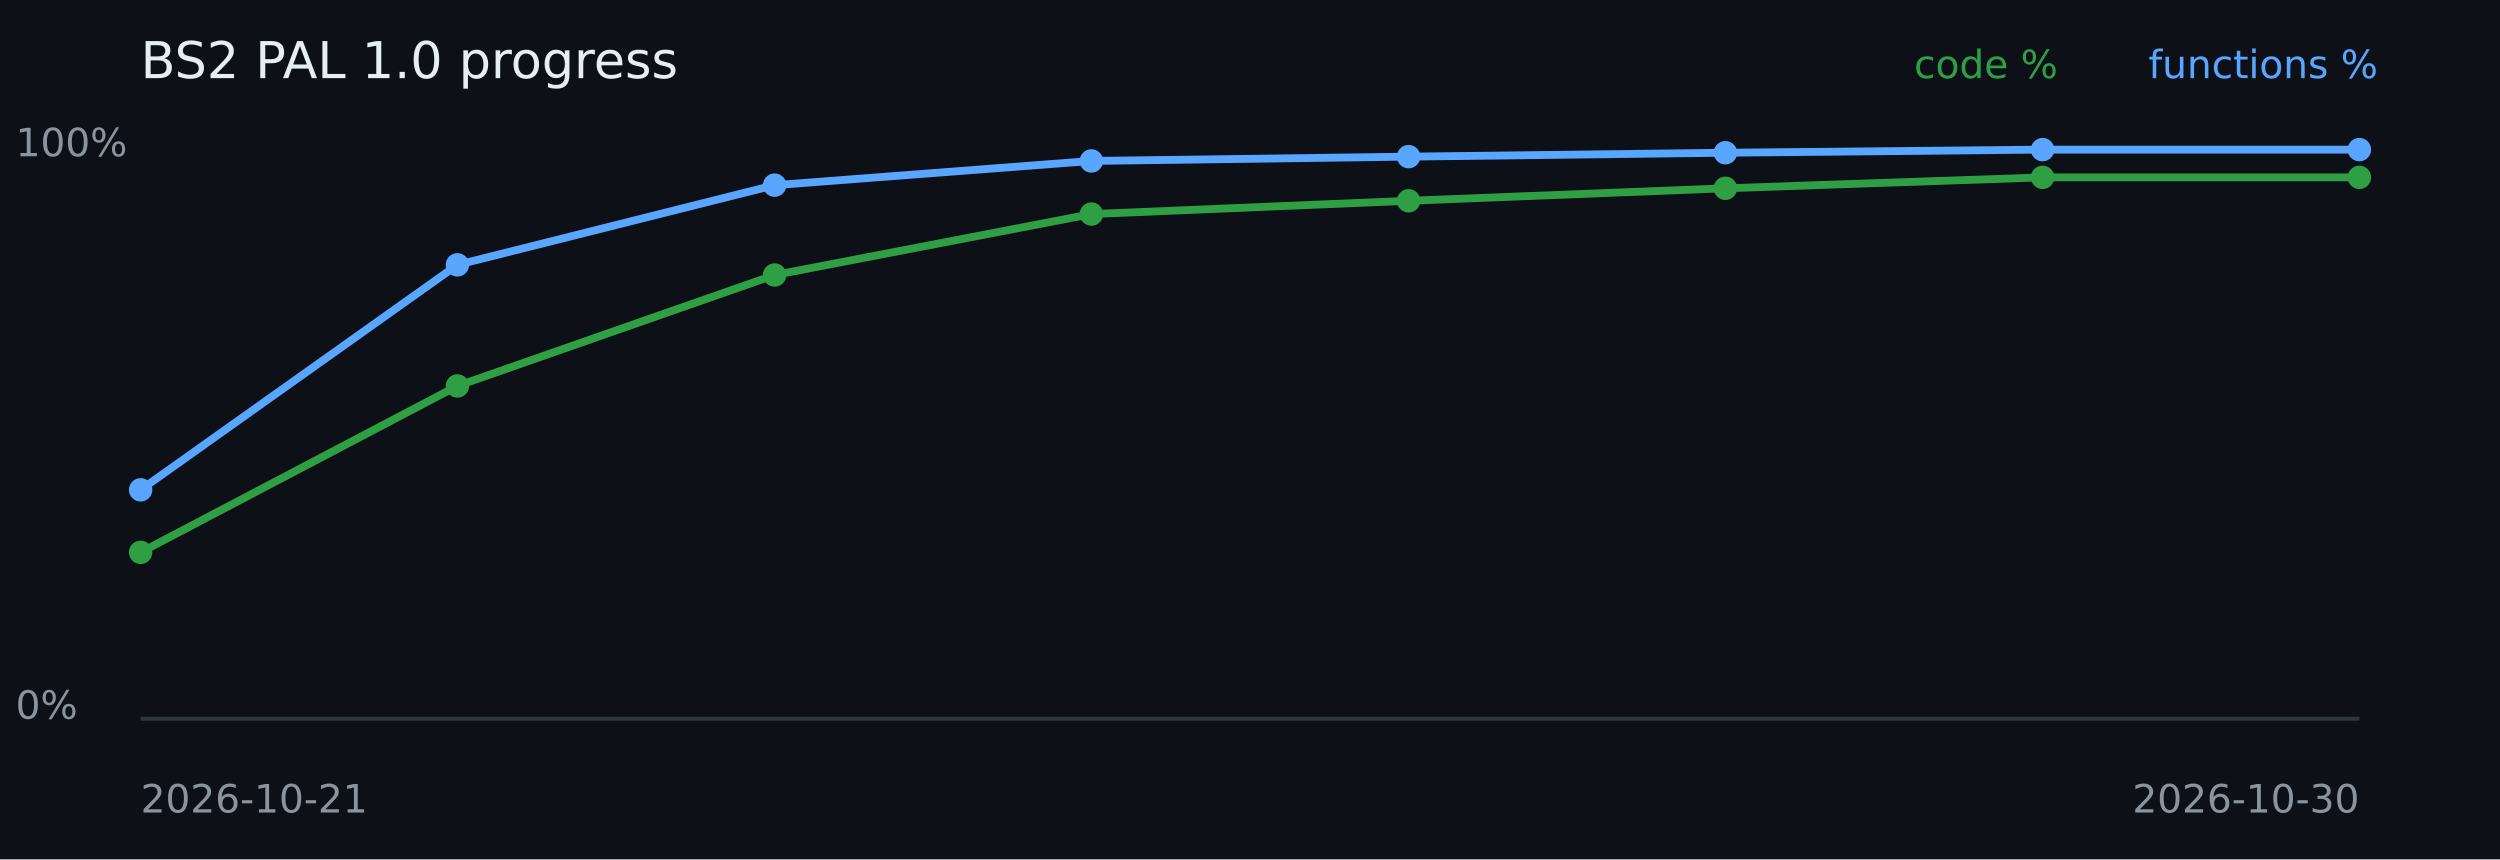
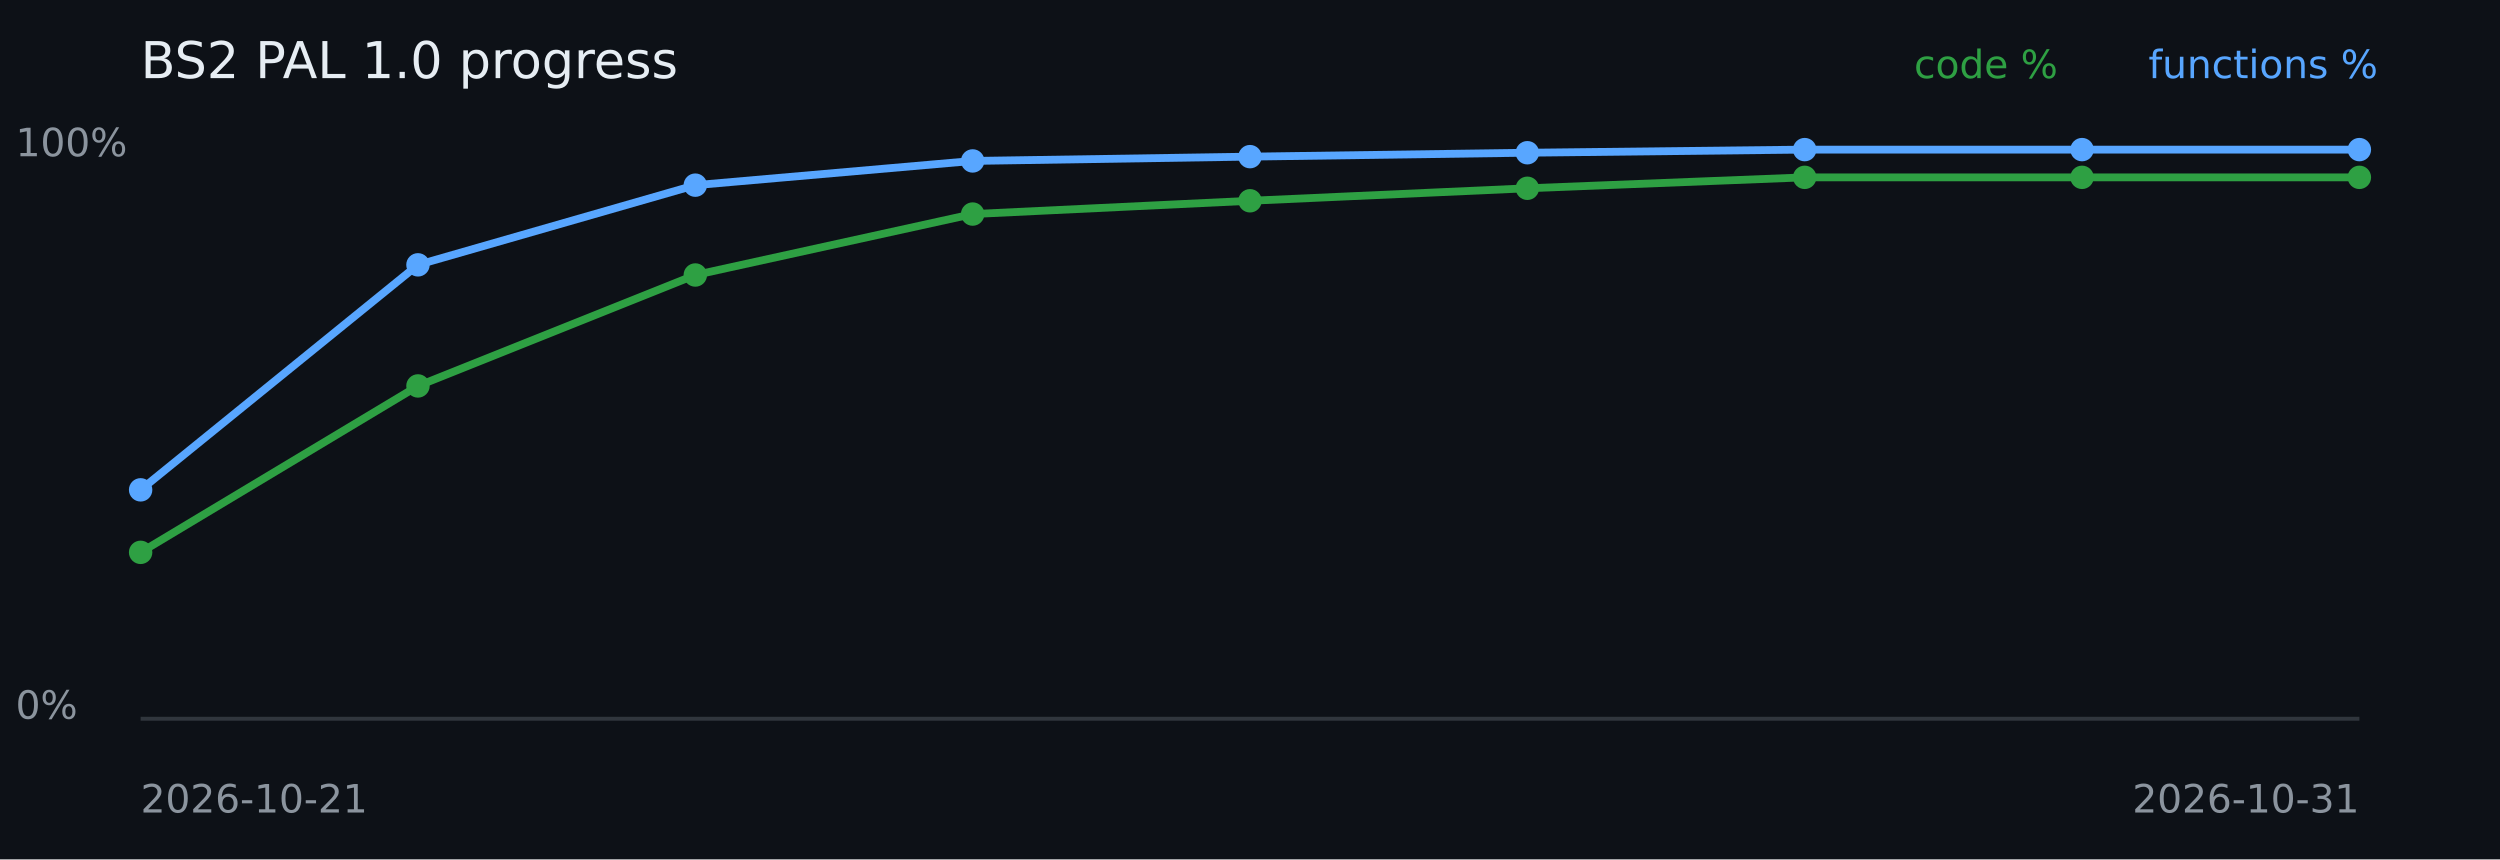
<svg xmlns="http://www.w3.org/2000/svg" width="640" height="220" font-family="Verdana,DejaVu Sans,sans-serif">
  <rect width="100%" height="100%" fill="#0d1117" />
  <text x="36" y="20" font-size="13" fill="#e6edf3">BS2 PAL 1.0 progress</text>
  <line x1="36" y1="184" x2="604" y2="184" stroke="#30363d" />
  <text x="4" y="40" font-size="10" fill="#8b949e">100%</text>
  <text x="4" y="184" font-size="10" fill="#8b949e">0%</text>
-   <polyline fill="none" stroke="#58a6ff" stroke-width="2" points="36.0,125.4 117.1,67.8 198.3,47.4 279.4,41.2 360.6,40.1 441.7,39.1 522.9,38.3 604.0,38.3" />
+   <polyline fill="none" stroke="#58a6ff" stroke-width="2" points="36.0,125.4 107.0,67.8 178.0,47.4 249.0,41.2 320.0,40.1 391.0,39.1 462.0,38.3 533.0,38.3 604.0,38.3" />
  <circle cx="36.0" cy="125.4" r="3" fill="#58a6ff" />
-   <circle cx="117.1" cy="67.8" r="3" fill="#58a6ff" />
-   <circle cx="198.3" cy="47.4" r="3" fill="#58a6ff" />
-   <circle cx="279.4" cy="41.2" r="3" fill="#58a6ff" />
-   <circle cx="360.6" cy="40.1" r="3" fill="#58a6ff" />
-   <circle cx="441.7" cy="39.1" r="3" fill="#58a6ff" />
-   <circle cx="522.9" cy="38.3" r="3" fill="#58a6ff" />
+   <circle cx="107.0" cy="67.8" r="3" fill="#58a6ff" />
+   <circle cx="178.0" cy="47.4" r="3" fill="#58a6ff" />
+   <circle cx="249.0" cy="41.2" r="3" fill="#58a6ff" />
+   <circle cx="320.0" cy="40.1" r="3" fill="#58a6ff" />
+   <circle cx="391.0" cy="39.1" r="3" fill="#58a6ff" />
+   <circle cx="462.0" cy="38.3" r="3" fill="#58a6ff" />
+   <circle cx="533.0" cy="38.3" r="3" fill="#58a6ff" />
  <circle cx="604.0" cy="38.3" r="3" fill="#58a6ff" />
-   <polyline fill="none" stroke="#2ea043" stroke-width="2" points="36.0,141.4 117.1,98.8 198.3,70.4 279.4,54.8 360.6,51.4 441.7,48.2 522.9,45.4 604.0,45.4" />
+   <polyline fill="none" stroke="#2ea043" stroke-width="2" points="36.0,141.4 107.0,98.8 178.0,70.4 249.0,54.8 320.0,51.4 391.0,48.2 462.0,45.4 533.0,45.4 604.0,45.4" />
  <circle cx="36.0" cy="141.4" r="3" fill="#2ea043" />
-   <circle cx="117.1" cy="98.8" r="3" fill="#2ea043" />
-   <circle cx="198.3" cy="70.4" r="3" fill="#2ea043" />
-   <circle cx="279.4" cy="54.8" r="3" fill="#2ea043" />
-   <circle cx="360.6" cy="51.4" r="3" fill="#2ea043" />
-   <circle cx="441.7" cy="48.2" r="3" fill="#2ea043" />
-   <circle cx="522.9" cy="45.4" r="3" fill="#2ea043" />
+   <circle cx="107.0" cy="98.8" r="3" fill="#2ea043" />
+   <circle cx="178.0" cy="70.4" r="3" fill="#2ea043" />
+   <circle cx="249.0" cy="54.8" r="3" fill="#2ea043" />
+   <circle cx="320.0" cy="51.4" r="3" fill="#2ea043" />
+   <circle cx="391.0" cy="48.2" r="3" fill="#2ea043" />
+   <circle cx="462.0" cy="45.4" r="3" fill="#2ea043" />
+   <circle cx="533.0" cy="45.4" r="3" fill="#2ea043" />
  <circle cx="604.0" cy="45.4" r="3" fill="#2ea043" />
  <text x="490" y="20" font-size="10" fill="#2ea043">code %</text>
  <text x="550" y="20" font-size="10" fill="#58a6ff">functions %</text>
  <text x="36" y="208" font-size="10" fill="#8b949e">2026-10-21</text>
-   <text x="604" y="208" font-size="10" fill="#8b949e" text-anchor="end">2026-10-30</text>
+   <text x="604" y="208" font-size="10" fill="#8b949e" text-anchor="end">2026-10-31</text>
</svg>
